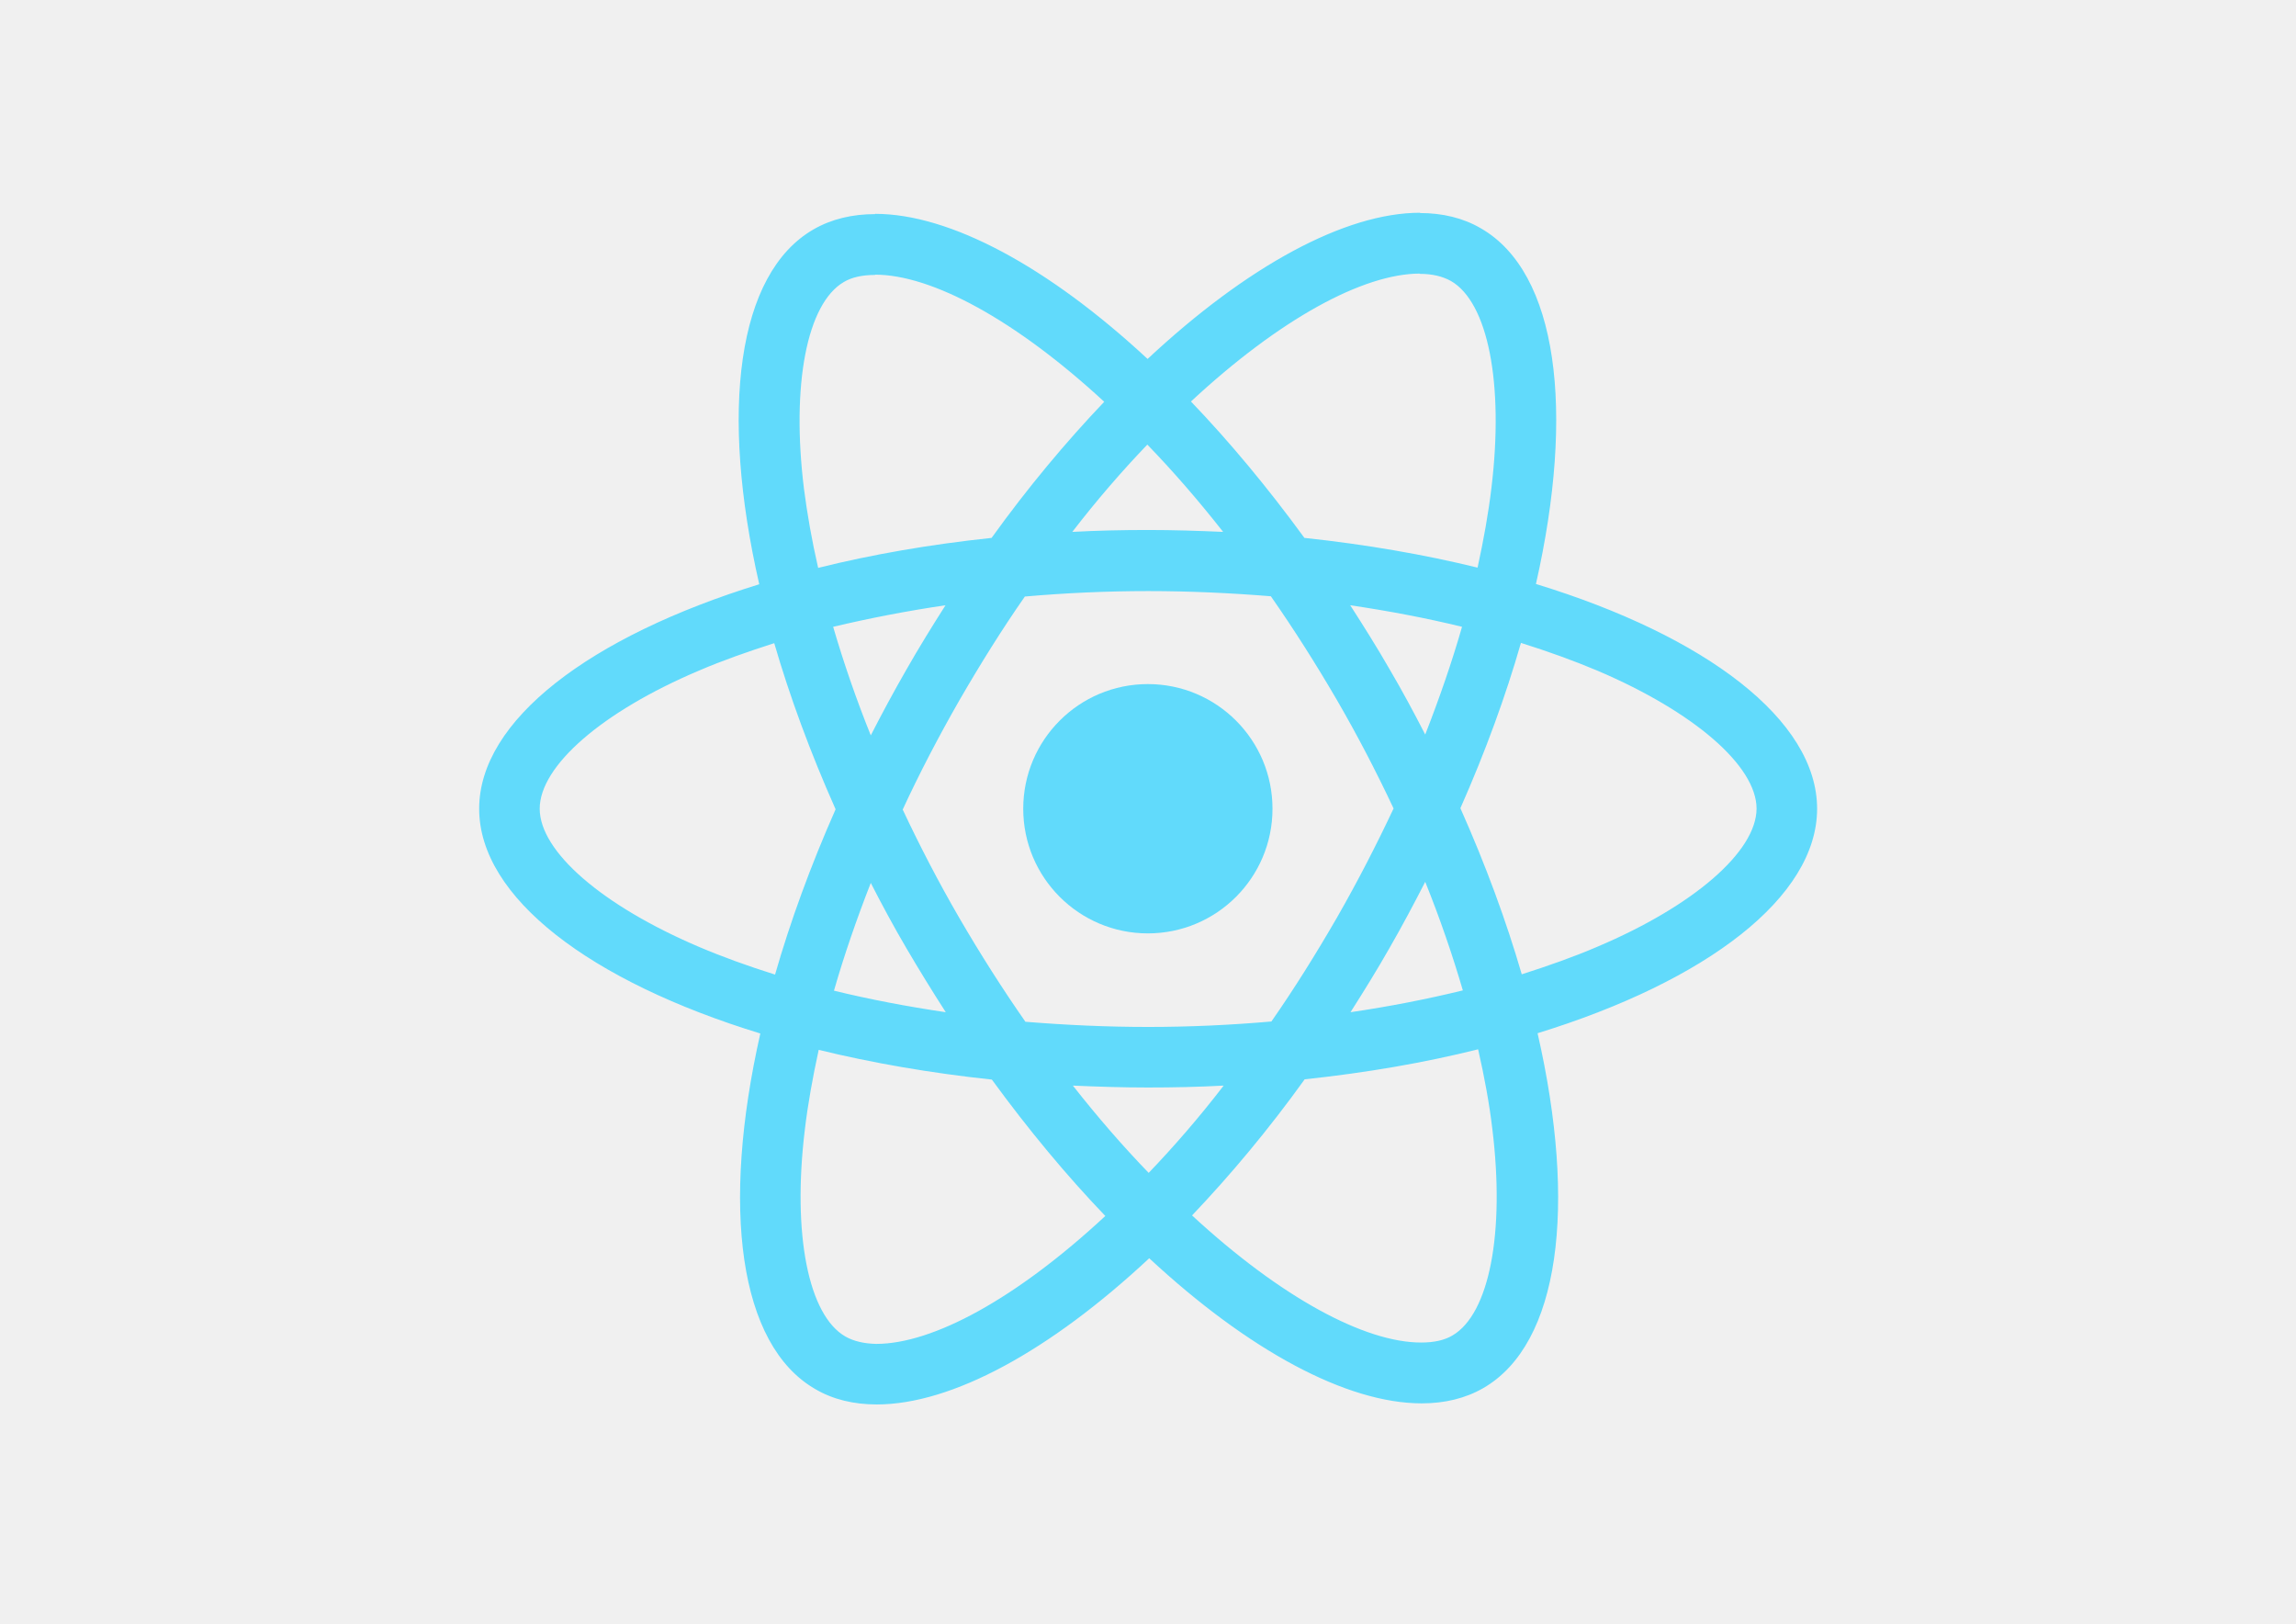
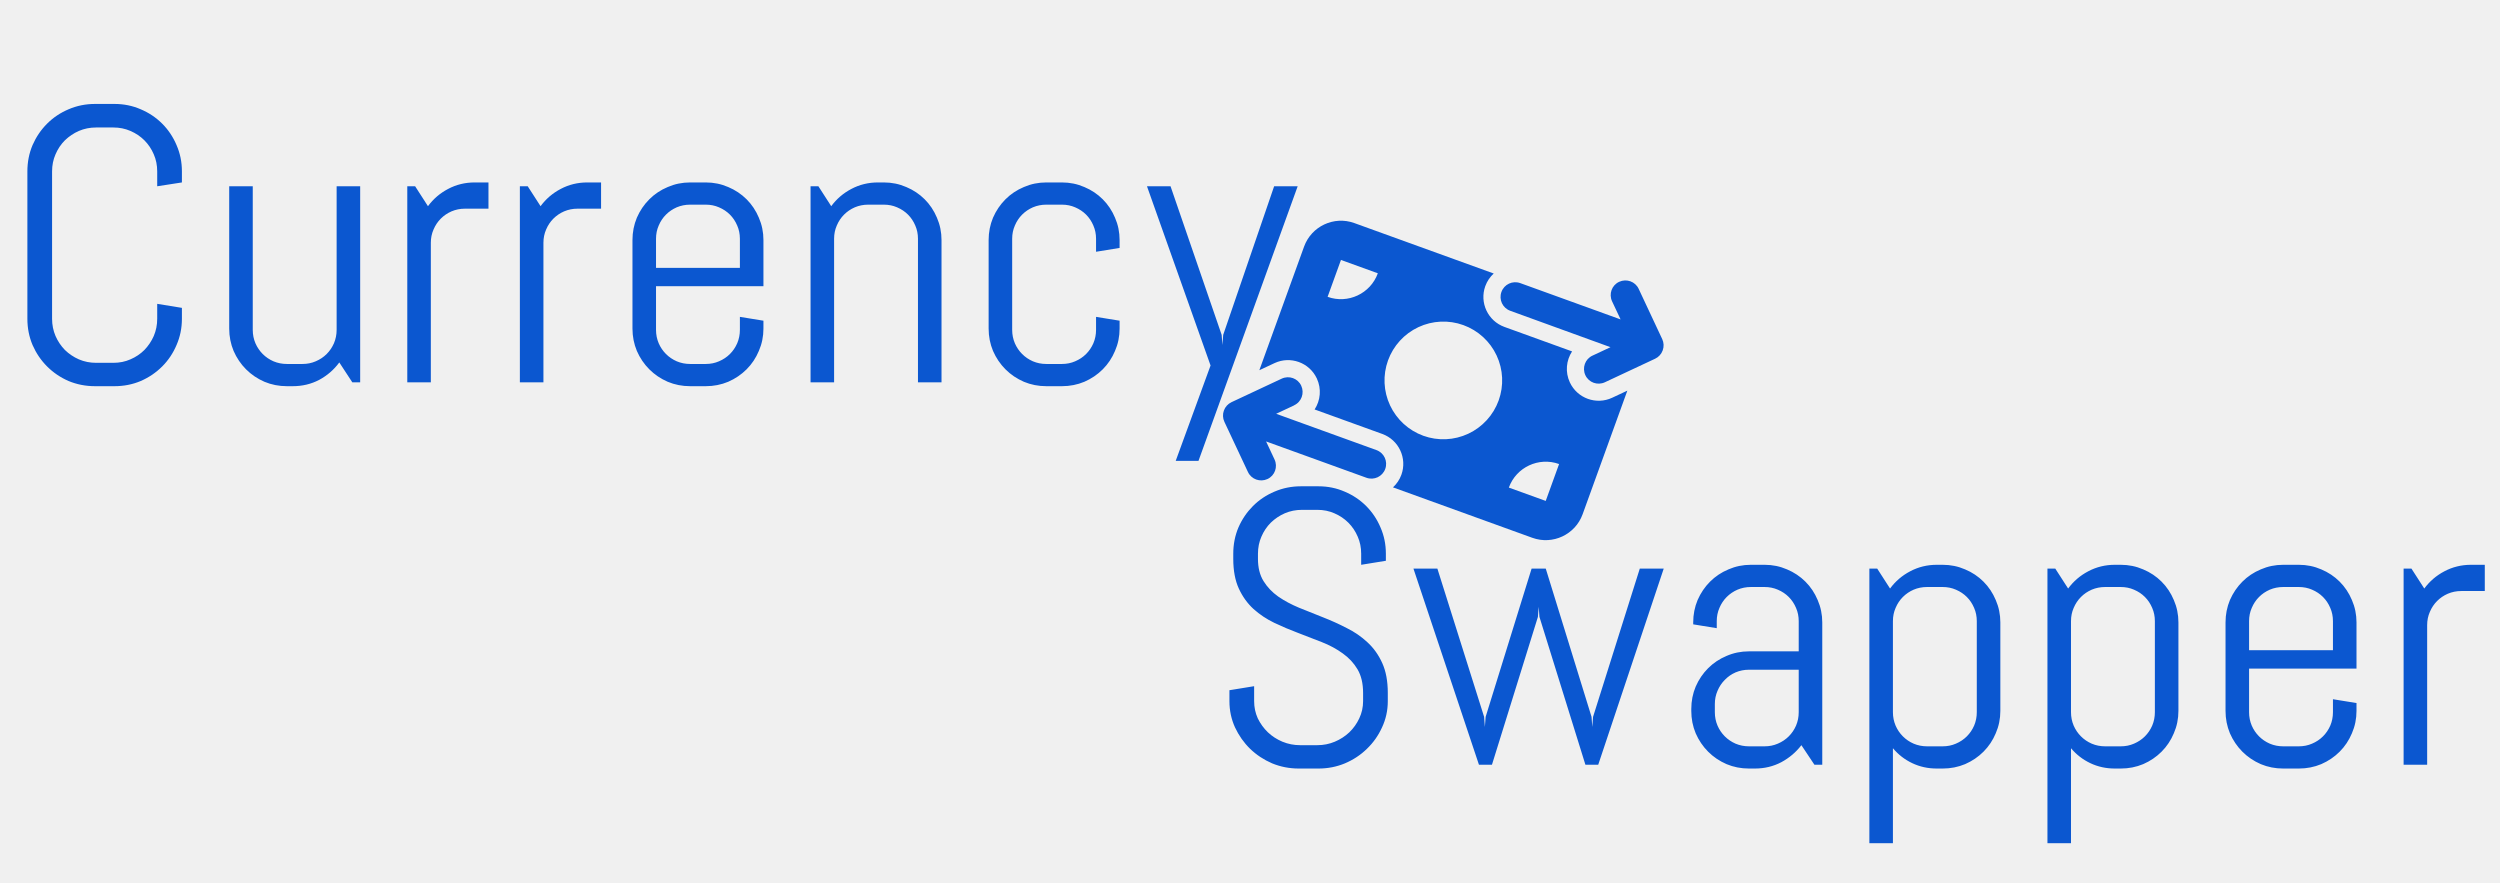
- <svg xmlns="http://www.w3.org/2000/svg" viewBox="0 0 841.9 595.3">
-   <g fill="#61DAFB">
-     <path d="M666.3 296.5c0-32.5-40.7-63.3-103.1-82.4 14.4-63.6 8-114.2-20.2-130.4-6.5-3.8-14.1-5.6-22.4-5.6v22.3c4.6 0 8.3.9 11.4 2.6 13.6 7.8 19.5 37.5 14.9 75.7-1.1 9.4-2.9 19.3-5.1 29.4-19.6-4.8-41-8.5-63.5-10.9-13.5-18.5-27.5-35.3-41.6-50 32.6-30.3 63.2-46.9 84-46.9V78c-27.5 0-63.5 19.6-99.9 53.6-36.4-33.8-72.4-53.2-99.9-53.2v22.3c20.7 0 51.4 16.5 84 46.6-14 14.7-28 31.4-41.3 49.9-22.6 2.4-44 6.1-63.6 11-2.3-10-4-19.7-5.2-29-4.7-38.2 1.1-67.9 14.6-75.8 3-1.8 6.9-2.6 11.5-2.6V78.5c-8.4 0-16 1.8-22.6 5.6-28.1 16.2-34.4 66.7-19.9 130.1-62.2 19.2-102.7 49.9-102.7 82.3 0 32.5 40.7 63.3 103.1 82.4-14.4 63.6-8 114.2 20.2 130.4 6.5 3.8 14.1 5.6 22.5 5.6 27.5 0 63.5-19.6 99.9-53.6 36.4 33.8 72.4 53.2 99.9 53.2 8.4 0 16-1.8 22.6-5.6 28.1-16.2 34.4-66.7 19.9-130.1 62-19.1 102.5-49.9 102.5-82.3zm-130.2-66.7c-3.7 12.9-8.3 26.2-13.5 39.5-4.1-8-8.4-16-13.1-24-4.6-8-9.5-15.8-14.4-23.4 14.2 2.1 27.9 4.7 41 7.9zm-45.8 106.5c-7.8 13.5-15.8 26.3-24.1 38.2-14.9 1.3-30 2-45.2 2-15.1 0-30.2-.7-45-1.9-8.3-11.9-16.4-24.6-24.2-38-7.6-13.1-14.5-26.4-20.8-39.8 6.2-13.4 13.2-26.8 20.7-39.9 7.8-13.5 15.8-26.3 24.1-38.2 14.9-1.3 30-2 45.2-2 15.1 0 30.2.7 45 1.9 8.3 11.9 16.4 24.6 24.2 38 7.6 13.1 14.5 26.4 20.8 39.8-6.3 13.4-13.2 26.8-20.7 39.9zm32.3-13c5.4 13.4 10 26.8 13.8 39.8-13.1 3.2-26.9 5.9-41.2 8 4.9-7.7 9.8-15.6 14.4-23.7 4.6-8 8.9-16.1 13-24.1zM421.2 430c-9.3-9.6-18.6-20.3-27.8-32 9 .4 18.2.7 27.5.7 9.4 0 18.7-.2 27.8-.7-9 11.7-18.3 22.4-27.5 32zm-74.4-58.9c-14.2-2.1-27.9-4.7-41-7.9 3.7-12.9 8.3-26.2 13.5-39.5 4.1 8 8.4 16 13.1 24 4.7 8 9.5 15.8 14.4 23.4zM420.7 163c9.3 9.6 18.6 20.3 27.8 32-9-.4-18.2-.7-27.5-.7-9.4 0-18.7.2-27.8.7 9-11.7 18.3-22.4 27.5-32zm-74 58.9c-4.9 7.7-9.8 15.6-14.4 23.7-4.6 8-8.9 16-13 24-5.4-13.4-10-26.8-13.8-39.8 13.1-3.1 26.9-5.8 41.2-7.9zm-90.5 125.2c-35.4-15.1-58.3-34.9-58.3-50.6 0-15.7 22.9-35.6 58.3-50.6 8.6-3.7 18-7 27.7-10.1 5.7 19.6 13.2 40 22.5 60.9-9.2 20.8-16.6 41.1-22.2 60.6-9.9-3.1-19.3-6.5-28-10.2zM310 490c-13.6-7.8-19.5-37.5-14.9-75.7 1.1-9.4 2.9-19.3 5.1-29.4 19.6 4.8 41 8.5 63.5 10.9 13.5 18.5 27.5 35.3 41.6 50-32.6 30.3-63.2 46.9-84 46.9-4.5-.1-8.3-1-11.3-2.7zm237.2-76.2c4.7 38.2-1.1 67.9-14.6 75.8-3 1.8-6.9 2.6-11.5 2.6-20.7 0-51.4-16.5-84-46.6 14-14.7 28-31.4 41.3-49.9 22.6-2.4 44-6.1 63.6-11 2.3 10.1 4.1 19.8 5.2 29.1zm38.5-66.7c-8.6 3.7-18 7-27.7 10.1-5.7-19.6-13.2-40-22.5-60.9 9.2-20.8 16.6-41.1 22.2-60.6 9.9 3.1 19.3 6.5 28.1 10.2 35.4 15.1 58.3 34.9 58.3 50.6-.1 15.7-23 35.6-58.4 50.6zM320.8 78.4z" />
-     <circle cx="420.9" cy="296.5" r="45.7" />
-     <path d="M520.5 78.1z" />
+ <svg xmlns="http://www.w3.org/2000/svg" width="255" height="90" viewBox="0 0 255 90" fill="none">
+   <path d="M141.555 71.516C141.555 72.466 141.359 73.358 140.969 74.191C140.591 75.025 140.077 75.754 139.426 76.379C138.788 77.004 138.039 77.499 137.18 77.863C136.333 78.215 135.435 78.391 134.484 78.391H132.473C131.522 78.391 130.617 78.215 129.758 77.863C128.911 77.499 128.163 77.004 127.512 76.379C126.874 75.754 126.359 75.025 125.969 74.191C125.591 73.358 125.402 72.466 125.402 71.516V70.402L127.922 69.992V71.516C127.922 72.141 128.046 72.727 128.293 73.273C128.553 73.807 128.898 74.283 129.328 74.699C129.758 75.103 130.253 75.422 130.812 75.656C131.385 75.891 131.984 76.008 132.609 76.008H134.367C134.992 76.008 135.585 75.891 136.145 75.656C136.704 75.422 137.199 75.103 137.629 74.699C138.059 74.283 138.397 73.807 138.645 73.273C138.905 72.727 139.035 72.141 139.035 71.516V70.676C139.035 69.712 138.846 68.912 138.469 68.273C138.091 67.635 137.59 67.095 136.965 66.652C136.34 66.197 135.63 65.812 134.836 65.5C134.055 65.188 133.247 64.875 132.414 64.562C131.581 64.25 130.767 63.905 129.973 63.527C129.191 63.15 128.488 62.681 127.863 62.121C127.238 61.548 126.737 60.852 126.359 60.031C125.982 59.211 125.793 58.202 125.793 57.004V56.477C125.793 55.526 125.969 54.634 126.32 53.801C126.685 52.967 127.18 52.238 127.805 51.613C128.43 50.988 129.159 50.5 129.992 50.148C130.839 49.784 131.737 49.602 132.688 49.602H134.484C135.435 49.602 136.327 49.784 137.16 50.148C137.993 50.5 138.723 50.988 139.348 51.613C139.973 52.238 140.461 52.967 140.812 53.801C141.177 54.634 141.359 55.526 141.359 56.477V57.199L138.84 57.609V56.477C138.84 55.852 138.723 55.272 138.488 54.738C138.254 54.191 137.935 53.716 137.531 53.312C137.128 52.909 136.652 52.59 136.105 52.355C135.572 52.121 134.992 52.004 134.367 52.004H132.805C132.18 52.004 131.594 52.121 131.047 52.355C130.513 52.59 130.038 52.909 129.621 53.312C129.217 53.716 128.898 54.191 128.664 54.738C128.43 55.272 128.312 55.852 128.312 56.477V57.004C128.312 57.902 128.501 58.658 128.879 59.27C129.257 59.882 129.758 60.409 130.383 60.852C131.008 61.281 131.711 61.659 132.492 61.984C133.286 62.297 134.1 62.622 134.934 62.961C135.767 63.286 136.574 63.651 137.355 64.055C138.15 64.445 138.859 64.934 139.484 65.519C140.109 66.092 140.611 66.796 140.988 67.629C141.366 68.462 141.555 69.478 141.555 70.676V71.516ZM163.02 78H161.711L157.023 62.922L156.945 61.887L156.867 62.922L152.18 78H150.852L144.172 58H146.613L151.379 73.117L151.457 74.152L151.535 73.117L156.223 58H157.668L162.336 73.117L162.414 74.152L162.492 73.117L167.258 58H169.699L163.02 78ZM185.07 78L183.742 76.008C183.195 76.724 182.512 77.303 181.691 77.746C180.871 78.176 179.973 78.391 178.996 78.391H178.391C177.583 78.391 176.822 78.241 176.105 77.941C175.389 77.629 174.764 77.206 174.23 76.672C173.697 76.138 173.273 75.513 172.961 74.797C172.661 74.081 172.512 73.319 172.512 72.512V72.316C172.512 71.509 172.661 70.747 172.961 70.031C173.273 69.315 173.697 68.69 174.23 68.156C174.764 67.622 175.389 67.206 176.105 66.906C176.822 66.594 177.583 66.438 178.391 66.438H183.469V63.352C183.469 62.87 183.378 62.421 183.195 62.004C183.013 61.574 182.766 61.203 182.453 60.891C182.141 60.578 181.77 60.331 181.34 60.148C180.923 59.966 180.474 59.875 179.992 59.875H178.586C178.104 59.875 177.648 59.966 177.219 60.148C176.802 60.331 176.438 60.578 176.125 60.891C175.812 61.203 175.565 61.574 175.383 62.004C175.201 62.421 175.109 62.87 175.109 63.352V64.074L172.707 63.684V63.488C172.707 62.681 172.857 61.919 173.156 61.203C173.469 60.487 173.892 59.862 174.426 59.328C174.96 58.794 175.585 58.378 176.301 58.078C177.017 57.766 177.779 57.609 178.586 57.609H179.992C180.799 57.609 181.561 57.766 182.277 58.078C182.993 58.378 183.618 58.794 184.152 59.328C184.686 59.862 185.103 60.487 185.402 61.203C185.715 61.919 185.871 62.681 185.871 63.488V78H185.07ZM183.469 68.312H178.391C177.909 68.312 177.453 68.404 177.023 68.586C176.607 68.768 176.242 69.022 175.93 69.348C175.617 69.66 175.37 70.031 175.188 70.461C175.005 70.878 174.914 71.327 174.914 71.809V72.648C174.914 73.13 175.005 73.586 175.188 74.016C175.37 74.432 175.617 74.797 175.93 75.109C176.242 75.422 176.607 75.669 177.023 75.852C177.453 76.034 177.909 76.125 178.391 76.125H179.992C180.474 76.125 180.923 76.034 181.34 75.852C181.77 75.669 182.141 75.422 182.453 75.109C182.766 74.797 183.013 74.432 183.195 74.016C183.378 73.586 183.469 73.13 183.469 72.648V68.312ZM204.035 72.512C204.035 73.319 203.879 74.081 203.566 74.797C203.267 75.513 202.85 76.138 202.316 76.672C201.783 77.206 201.158 77.629 200.441 77.941C199.725 78.241 198.964 78.391 198.156 78.391H197.551C196.652 78.391 195.819 78.208 195.051 77.844C194.283 77.479 193.625 76.971 193.078 76.32V86.008H190.676V58H191.477L192.785 60.031C193.332 59.289 194.016 58.703 194.836 58.273C195.669 57.831 196.574 57.609 197.551 57.609H198.156C198.964 57.609 199.725 57.766 200.441 58.078C201.158 58.378 201.783 58.794 202.316 59.328C202.85 59.862 203.267 60.487 203.566 61.203C203.879 61.919 204.035 62.681 204.035 63.488V72.512ZM201.633 63.352C201.633 62.87 201.542 62.421 201.359 62.004C201.177 61.574 200.93 61.203 200.617 60.891C200.305 60.578 199.934 60.331 199.504 60.148C199.087 59.966 198.638 59.875 198.156 59.875H196.555C196.073 59.875 195.617 59.966 195.188 60.148C194.771 60.331 194.406 60.578 194.094 60.891C193.781 61.203 193.534 61.574 193.352 62.004C193.169 62.421 193.078 62.87 193.078 63.352V72.648C193.078 73.13 193.169 73.586 193.352 74.016C193.534 74.432 193.781 74.797 194.094 75.109C194.406 75.422 194.771 75.669 195.188 75.852C195.617 76.034 196.073 76.125 196.555 76.125H198.156C198.638 76.125 199.087 76.034 199.504 75.852C199.934 75.669 200.305 75.422 200.617 75.109C200.93 74.797 201.177 74.432 201.359 74.016C201.542 73.586 201.633 73.13 201.633 72.648V63.352ZM222.199 72.512C222.199 73.319 222.043 74.081 221.73 74.797C221.431 75.513 221.014 76.138 220.48 76.672C219.947 77.206 219.322 77.629 218.605 77.941C217.889 78.241 217.128 78.391 216.32 78.391H215.715C214.816 78.391 213.983 78.208 213.215 77.844C212.447 77.479 211.789 76.971 211.242 76.32V86.008H208.84V58H209.641L210.949 60.031C211.496 59.289 212.18 58.703 213 58.273C213.833 57.831 214.738 57.609 215.715 57.609H216.32C217.128 57.609 217.889 57.766 218.605 58.078C219.322 58.378 219.947 58.794 220.48 59.328C221.014 59.862 221.431 60.487 221.73 61.203C222.043 61.919 222.199 62.681 222.199 63.488V72.512ZM219.797 63.352C219.797 62.87 219.706 62.421 219.523 62.004C219.341 61.574 219.094 61.203 218.781 60.891C218.469 60.578 218.098 60.331 217.668 60.148C217.251 59.966 216.802 59.875 216.32 59.875H214.719C214.237 59.875 213.781 59.966 213.352 60.148C212.935 60.331 212.57 60.578 212.258 60.891C211.945 61.203 211.698 61.574 211.516 62.004C211.333 62.421 211.242 62.87 211.242 63.352V72.648C211.242 73.13 211.333 73.586 211.516 74.016C211.698 74.432 211.945 74.797 212.258 75.109C212.57 75.422 212.935 75.669 213.352 75.852C213.781 76.034 214.237 76.125 214.719 76.125H216.32C216.802 76.125 217.251 76.034 217.668 75.852C218.098 75.669 218.469 75.422 218.781 75.109C219.094 74.797 219.341 74.432 219.523 74.016C219.706 73.586 219.797 73.13 219.797 72.648V63.352ZM240.363 72.512C240.363 73.319 240.207 74.081 239.895 74.797C239.595 75.513 239.178 76.138 238.645 76.672C238.111 77.206 237.486 77.629 236.77 77.941C236.053 78.241 235.292 78.391 234.484 78.391H232.883C232.076 78.391 231.314 78.241 230.598 77.941C229.882 77.629 229.257 77.206 228.723 76.672C228.189 76.138 227.766 75.513 227.453 74.797C227.154 74.081 227.004 73.319 227.004 72.512V63.488C227.004 62.681 227.154 61.919 227.453 61.203C227.766 60.487 228.189 59.862 228.723 59.328C229.257 58.794 229.882 58.378 230.598 58.078C231.314 57.766 232.076 57.609 232.883 57.609H234.484C235.292 57.609 236.053 57.766 236.77 58.078C237.486 58.378 238.111 58.794 238.645 59.328C239.178 59.862 239.595 60.487 239.895 61.203C240.207 61.919 240.363 62.681 240.363 63.488V68.195H229.406V72.648C229.406 73.13 229.497 73.586 229.68 74.016C229.862 74.432 230.109 74.797 230.422 75.109C230.734 75.422 231.099 75.669 231.516 75.852C231.945 76.034 232.401 76.125 232.883 76.125H234.484C234.966 76.125 235.415 76.034 235.832 75.852C236.262 75.669 236.633 75.422 236.945 75.109C237.258 74.797 237.505 74.432 237.688 74.016C237.87 73.586 237.961 73.13 237.961 72.648V71.32L240.363 71.711V72.512ZM237.961 63.352C237.961 62.87 237.87 62.421 237.688 62.004C237.505 61.574 237.258 61.203 236.945 60.891C236.633 60.578 236.262 60.331 235.832 60.148C235.415 59.966 234.966 59.875 234.484 59.875H232.883C232.401 59.875 231.945 59.966 231.516 60.148C231.099 60.331 230.734 60.578 230.422 60.891C230.109 61.203 229.862 61.574 229.68 62.004C229.497 62.421 229.406 62.87 229.406 63.352V66.32H237.961V63.352ZM251.047 60.285C250.565 60.285 250.109 60.376 249.68 60.559C249.263 60.741 248.898 60.988 248.586 61.301C248.273 61.613 248.026 61.984 247.844 62.414C247.661 62.831 247.57 63.28 247.57 63.762V78H245.168V58H245.969L247.277 60.031C247.824 59.289 248.508 58.703 249.328 58.273C250.161 57.831 251.066 57.609 252.043 57.609H253.449V60.285H251.047Z" fill="#0B57D0" />
+   <path d="M18.555 32.516C18.555 33.466 18.372 34.358 18.008 35.191C17.656 36.025 17.168 36.754 16.543 37.379C15.918 38.004 15.189 38.499 14.355 38.863C13.522 39.215 12.63 39.391 11.68 39.391H9.688C8.737 39.391 7.839 39.215 6.992 38.863C6.159 38.499 5.43 38.004 4.805 37.379C4.18 36.754 3.685 36.025 3.32 35.191C2.969 34.358 2.793 33.466 2.793 32.516V17.477C2.793 16.526 2.969 15.634 3.32 14.801C3.685 13.967 4.18 13.238 4.805 12.613C5.43 11.988 6.159 11.5 6.992 11.148C7.839 10.784 8.737 10.602 9.688 10.602H11.68C12.63 10.602 13.522 10.784 14.355 11.148C15.189 11.5 15.918 11.988 16.543 12.613C17.168 13.238 17.656 13.967 18.008 14.801C18.372 15.634 18.555 16.526 18.555 17.477V18.609L16.035 19V17.477C16.035 16.852 15.918 16.272 15.684 15.738C15.449 15.191 15.13 14.716 14.727 14.312C14.323 13.909 13.848 13.59 13.301 13.355C12.767 13.121 12.188 13.004 11.562 13.004H9.805C9.18 13.004 8.594 13.121 8.047 13.355C7.513 13.59 7.038 13.909 6.621 14.312C6.217 14.716 5.898 15.191 5.664 15.738C5.43 16.272 5.312 16.852 5.312 17.477V32.516C5.312 33.141 5.43 33.727 5.664 34.273C5.898 34.807 6.217 35.283 6.621 35.699C7.038 36.103 7.513 36.422 8.047 36.656C8.594 36.891 9.18 37.008 9.805 37.008H11.562C12.188 37.008 12.767 36.891 13.301 36.656C13.848 36.422 14.323 36.103 14.727 35.699C15.13 35.283 15.449 34.807 15.684 34.273C15.918 33.727 16.035 33.141 16.035 32.516V30.992L18.555 31.402V32.516ZM35.938 39L34.609 36.969C34.062 37.711 33.379 38.303 32.559 38.746C31.738 39.176 30.84 39.391 29.863 39.391H29.258C28.451 39.391 27.689 39.241 26.973 38.941C26.256 38.629 25.631 38.206 25.098 37.672C24.564 37.138 24.141 36.513 23.828 35.797C23.529 35.081 23.379 34.319 23.379 33.512V19H25.781V33.648C25.781 34.13 25.872 34.586 26.055 35.016C26.237 35.432 26.484 35.797 26.797 36.109C27.109 36.422 27.474 36.669 27.891 36.852C28.32 37.034 28.776 37.125 29.258 37.125H30.859C31.341 37.125 31.79 37.034 32.207 36.852C32.637 36.669 33.008 36.422 33.32 36.109C33.633 35.797 33.88 35.432 34.062 35.016C34.245 34.586 34.336 34.13 34.336 33.648V19H36.738V39H35.938ZM47.422 21.285C46.94 21.285 46.484 21.376 46.055 21.559C45.638 21.741 45.273 21.988 44.961 22.301C44.648 22.613 44.401 22.984 44.219 23.414C44.036 23.831 43.945 24.28 43.945 24.762V39H41.543V19H42.344L43.652 21.031C44.199 20.289 44.883 19.703 45.703 19.273C46.536 18.831 47.441 18.609 48.418 18.609H49.824V21.285H47.422ZM58.906 21.285C58.425 21.285 57.969 21.376 57.539 21.559C57.122 21.741 56.758 21.988 56.445 22.301C56.133 22.613 55.885 22.984 55.703 23.414C55.521 23.831 55.43 24.28 55.43 24.762V39H53.027V19H53.828L55.137 21.031C55.684 20.289 56.367 19.703 57.188 19.273C58.021 18.831 58.926 18.609 59.902 18.609H61.309V21.285H58.906ZM77.871 33.512C77.871 34.319 77.715 35.081 77.402 35.797C77.103 36.513 76.686 37.138 76.152 37.672C75.618 38.206 74.993 38.629 74.277 38.941C73.561 39.241 72.799 39.391 71.992 39.391H70.391C69.583 39.391 68.822 39.241 68.106 38.941C67.389 38.629 66.764 38.206 66.231 37.672C65.697 37.138 65.273 36.513 64.961 35.797C64.662 35.081 64.512 34.319 64.512 33.512V24.488C64.512 23.681 64.662 22.919 64.961 22.203C65.273 21.487 65.697 20.862 66.231 20.328C66.764 19.794 67.389 19.378 68.106 19.078C68.822 18.766 69.583 18.609 70.391 18.609H71.992C72.799 18.609 73.561 18.766 74.277 19.078C74.993 19.378 75.618 19.794 76.152 20.328C76.686 20.862 77.103 21.487 77.402 22.203C77.715 22.919 77.871 23.681 77.871 24.488V29.195H66.914V33.648C66.914 34.13 67.005 34.586 67.188 35.016C67.37 35.432 67.617 35.797 67.93 36.109C68.242 36.422 68.607 36.669 69.023 36.852C69.453 37.034 69.909 37.125 70.391 37.125H71.992C72.474 37.125 72.923 37.034 73.34 36.852C73.769 36.669 74.141 36.422 74.453 36.109C74.766 35.797 75.013 35.432 75.195 35.016C75.378 34.586 75.469 34.13 75.469 33.648V32.32L77.871 32.711V33.512ZM75.469 24.352C75.469 23.87 75.378 23.421 75.195 23.004C75.013 22.574 74.766 22.203 74.453 21.891C74.141 21.578 73.769 21.331 73.34 21.148C72.923 20.966 72.474 20.875 71.992 20.875H70.391C69.909 20.875 69.453 20.966 69.023 21.148C68.607 21.331 68.242 21.578 67.93 21.891C67.617 22.203 67.37 22.574 67.188 23.004C67.005 23.421 66.914 23.87 66.914 24.352V27.32H75.469V24.352ZM93.633 39V24.352C93.633 23.87 93.542 23.421 93.359 23.004C93.177 22.574 92.93 22.203 92.617 21.891C92.305 21.578 91.934 21.331 91.504 21.148C91.087 20.966 90.638 20.875 90.156 20.875H88.555C88.073 20.875 87.617 20.966 87.188 21.148C86.771 21.331 86.406 21.578 86.094 21.891C85.781 22.203 85.534 22.574 85.352 23.004C85.169 23.421 85.078 23.87 85.078 24.352V39H82.676V19H83.477L84.785 21.031C85.332 20.289 86.016 19.703 86.836 19.273C87.669 18.831 88.574 18.609 89.551 18.609H90.156C90.963 18.609 91.725 18.766 92.441 19.078C93.158 19.378 93.783 19.794 94.316 20.328C94.85 20.862 95.267 21.487 95.566 22.203C95.879 22.919 96.035 23.681 96.035 24.488V39H93.633ZM114.199 33.512C114.199 34.319 114.043 35.081 113.73 35.797C113.431 36.513 113.014 37.138 112.48 37.672C111.947 38.206 111.322 38.629 110.605 38.941C109.889 39.241 109.128 39.391 108.32 39.391H106.719C105.911 39.391 105.15 39.241 104.434 38.941C103.717 38.629 103.092 38.206 102.559 37.672C102.025 37.138 101.602 36.513 101.289 35.797C100.99 35.081 100.84 34.319 100.84 33.512V24.488C100.84 23.681 100.99 22.919 101.289 22.203C101.602 21.487 102.025 20.862 102.559 20.328C103.092 19.794 103.717 19.378 104.434 19.078C105.15 18.766 105.911 18.609 106.719 18.609H108.32C109.128 18.609 109.889 18.766 110.605 19.078C111.322 19.378 111.947 19.794 112.48 20.328C113.014 20.862 113.431 21.487 113.73 22.203C114.043 22.919 114.199 23.681 114.199 24.488V25.289L111.797 25.68V24.352C111.797 23.87 111.706 23.421 111.523 23.004C111.341 22.574 111.094 22.203 110.781 21.891C110.469 21.578 110.098 21.331 109.668 21.148C109.251 20.966 108.802 20.875 108.32 20.875H106.719C106.237 20.875 105.781 20.966 105.352 21.148C104.935 21.331 104.57 21.578 104.258 21.891C103.945 22.203 103.698 22.574 103.516 23.004C103.333 23.421 103.242 23.87 103.242 24.352V33.648C103.242 34.13 103.333 34.586 103.516 35.016C103.698 35.432 103.945 35.797 104.258 36.109C104.57 36.422 104.935 36.669 105.352 36.852C105.781 37.034 106.237 37.125 106.719 37.125H108.32C108.802 37.125 109.251 37.034 109.668 36.852C110.098 36.669 110.469 36.422 110.781 36.109C111.094 35.797 111.341 35.432 111.523 35.016C111.706 34.586 111.797 34.13 111.797 33.648V32.32L114.199 32.711V33.512ZM122.246 47.008H119.922L123.477 37.281L116.992 19H119.395L124.609 34.156L124.688 35.191L124.766 34.156L129.961 19H132.363L122.246 47.008Z" fill="#0B57D0" />
+   <g clip-path="url(#clip0_6_67)">
+     <path d="M164.433 30.738C164.08 29.985 164.403 29.091 165.154 28.745C165.904 28.398 166.8 28.715 167.146 29.466L169.547 34.59C169.715 34.95 169.733 35.362 169.596 35.738C169.46 36.114 169.184 36.42 168.823 36.589L163.7 38.99C162.947 39.343 162.054 39.019 161.707 38.269C161.361 37.518 161.678 36.623 162.428 36.276L164.27 35.413L154.046 31.7C153.265 31.417 152.863 30.56 153.146 29.778C153.429 28.996 154.286 28.595 155.068 28.878L165.301 32.581L164.433 30.738ZM132.009 41.344L130.168 42.207L140.395 45.908C141.177 46.191 141.578 47.048 141.295 47.83C141.012 48.612 140.156 49.013 139.374 48.73L129.141 45.027L130.003 46.868C130.356 47.621 130.032 48.515 129.282 48.861C128.532 49.208 127.636 48.891 127.289 48.14L124.887 43.022C124.718 42.662 124.701 42.25 124.837 41.874C124.973 41.498 125.25 41.192 125.61 41.023L130.734 38.622C131.486 38.27 132.38 38.593 132.726 39.343C133.073 40.094 132.756 40.989 132.005 41.336L132.009 41.344ZM138.139 22.752L152.358 27.897C151.987 28.242 151.686 28.671 151.5 29.183C150.89 30.87 151.764 32.735 153.451 33.346L160.351 35.843C159.755 36.758 159.631 37.943 160.124 39.006C160.886 40.631 162.819 41.331 164.445 40.569L165.99 39.845L161.426 52.456C160.675 54.531 158.377 55.608 156.302 54.857L142.084 49.711C142.454 49.367 142.756 48.937 142.941 48.426C143.552 46.738 142.678 44.873 140.991 44.262L134.09 41.765C134.687 40.851 134.81 39.665 134.317 38.603C133.556 36.977 131.622 36.278 129.997 37.039L128.452 37.763L133.016 25.153C133.767 23.078 136.064 22.001 138.139 22.752ZM140.539 27.876L136.778 26.514L135.416 30.277C137.491 31.028 139.788 29.951 140.539 27.876ZM159.026 47.332C156.951 46.581 154.653 47.657 153.902 49.733L157.664 51.094L159.026 47.332ZM145.178 44.448C146.675 44.99 148.325 44.914 149.767 44.239C151.208 43.563 152.322 42.343 152.864 40.846C153.405 39.349 153.33 37.699 152.655 36.257C151.98 34.816 150.76 33.702 149.263 33.16C147.767 32.619 146.116 32.694 144.675 33.369C143.234 34.045 142.12 35.265 141.578 36.762C141.036 38.259 141.111 39.91 141.787 41.351C142.462 42.792 143.682 43.906 145.178 44.448Z" fill="#0B57D0" />
  </g>
+   <defs>
+     <clipPath id="clip0_6_67">
+       <rect width="40" height="32" fill="white" transform="translate(133.86 16.9521) rotate(19.8947)" />
+     </clipPath>
+   </defs>
</svg>
